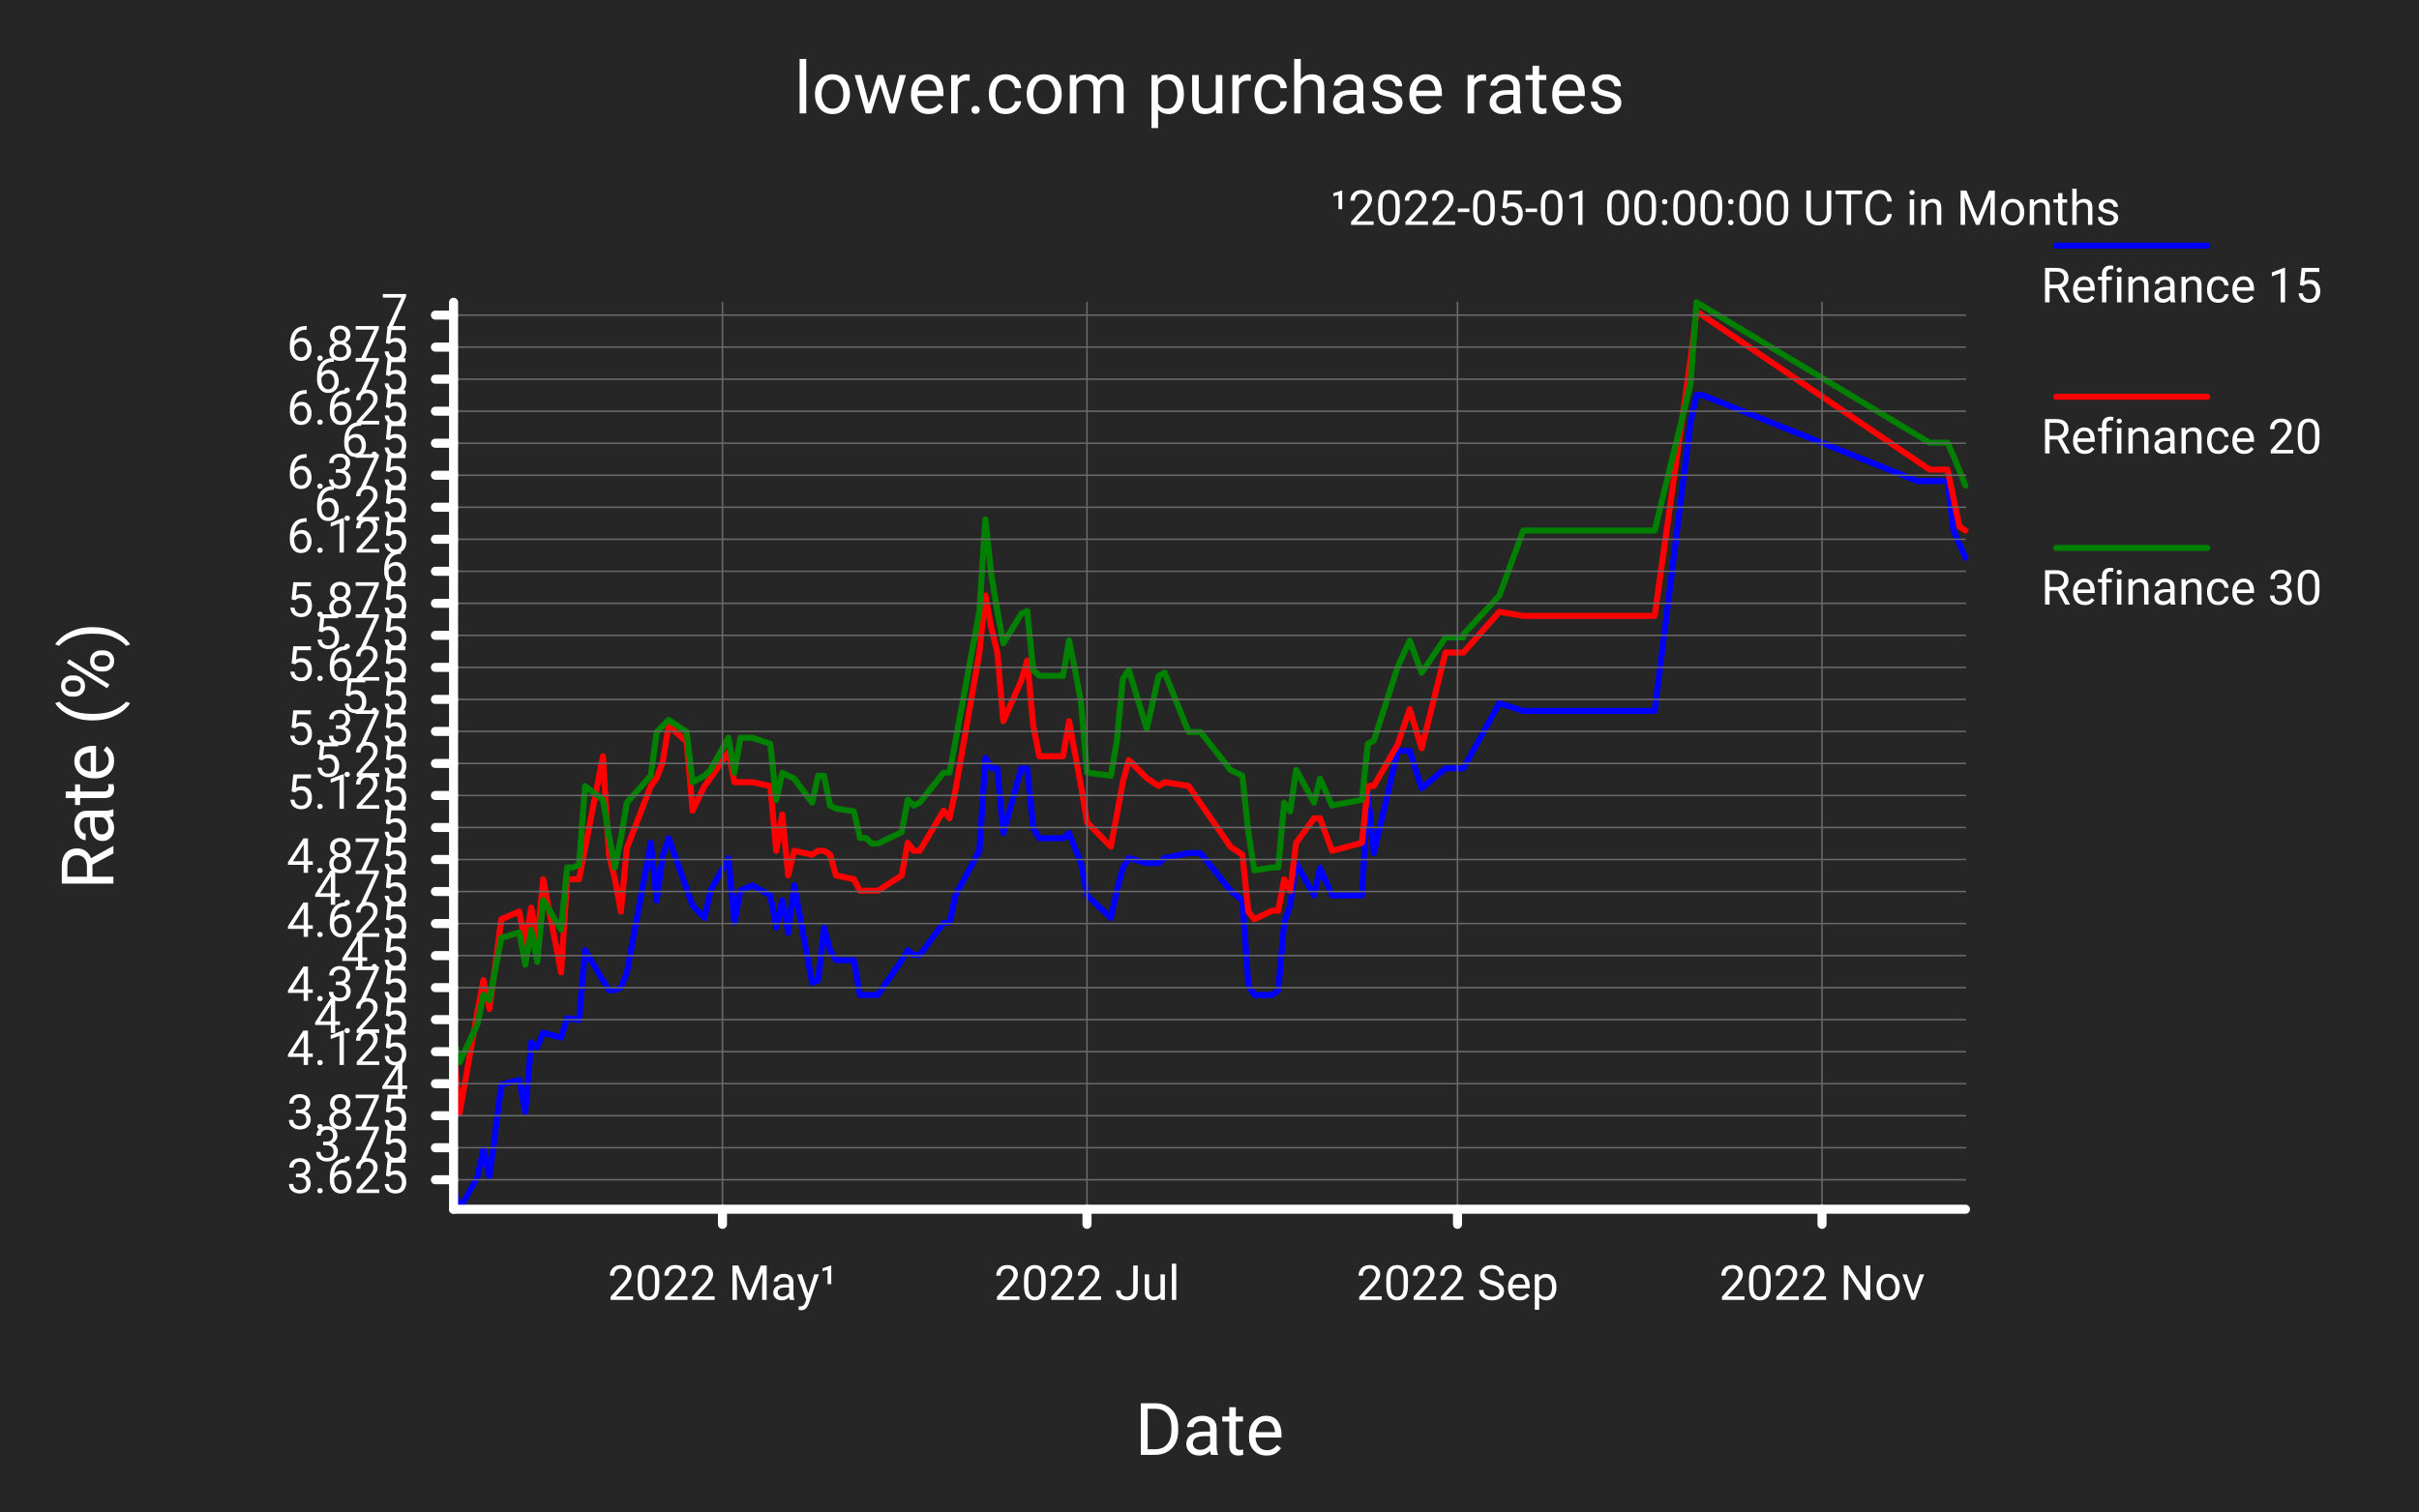
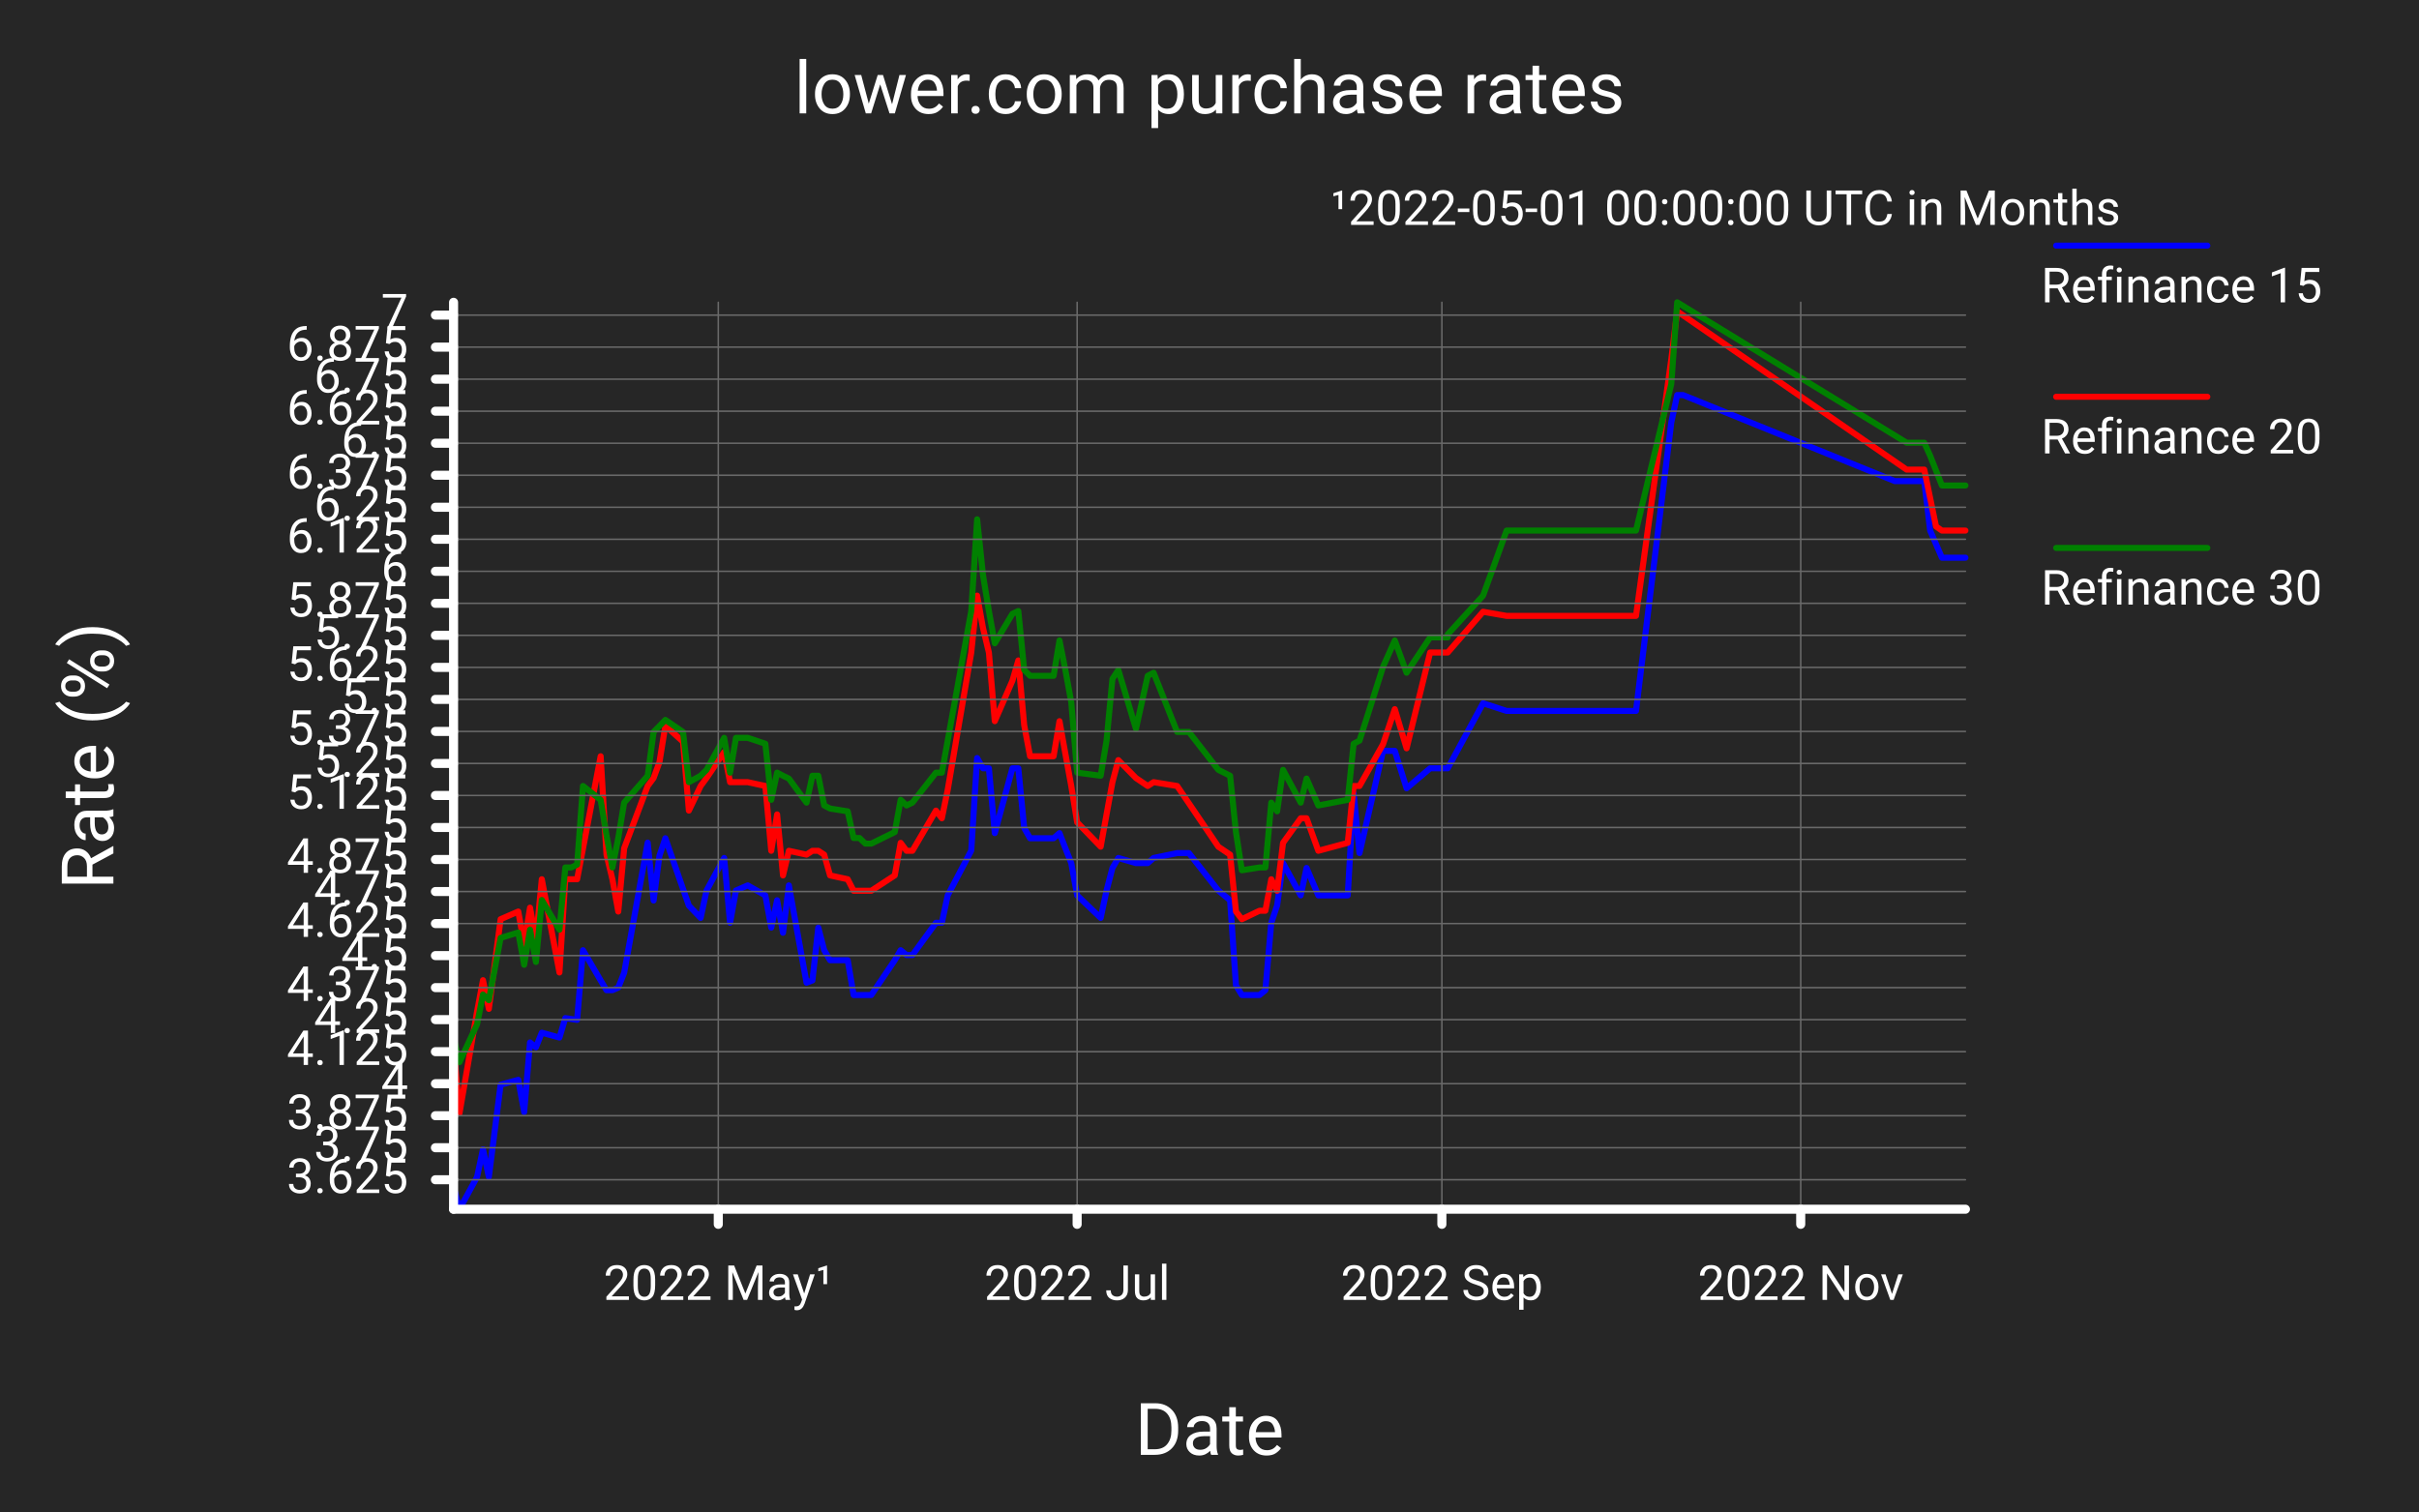
<svg xmlns="http://www.w3.org/2000/svg" class="poloto" width="800" height="500" viewBox="0 0 800 500">
  <style>.poloto{stroke-linecap:round;stroke-linejoin:round;font-family:Roboto,sans-serif;font-size:16px;}.poloto_background{fill:#262626;}.poloto_scatter{stroke-width:7}.poloto_tick_line{stroke:dimgray;stroke-width:0.5}.poloto_line{stroke-width:2}.poloto_text{fill: white;}.poloto_axis_lines{stroke: white;stroke-width:3;fill:none;stroke-dasharray:none}.poloto_title{font-size:24px;dominant-baseline:start;text-anchor:middle;}.poloto_xname{font-size:24px;dominant-baseline:start;text-anchor:middle;}.poloto_yname{font-size:24px;dominant-baseline:start;text-anchor:middle;}.poloto0stroke{stroke:blue;}.poloto1stroke{stroke:red;}.poloto2stroke{stroke:green;}.poloto3stroke{stroke:gold;}.poloto4stroke{stroke:aqua;}.poloto5stroke{stroke:lime;}.poloto6stroke{stroke:orange;}.poloto7stroke{stroke:chocolate;}.poloto0fill{fill:blue;}.poloto1fill{fill:red;}.poloto2fill{fill:green;}.poloto3fill{fill:gold;}.poloto4fill{fill:aqua;}.poloto5fill{fill:lime;}.poloto6fill{fill:orange;}.poloto7fill{fill:chocolate;}</style>
  <circle r="1e5" class="poloto_background" />
  <text class="poloto_text poloto_legend_text" x="675" y="100">Refinance 15</text>
  <line class="poloto_line poloto_legend_icon poloto0stroke poloto0legend" stroke="black" x1="680" x2="730" y1="81.25" y2="81.25" />
-   <path class="poloto_line poloto0stroke" fill="none" stroke="black" d=" M 150.00 392.46 L 151.98 400.00 L 157.91 389.32 L 159.88 380.17 L 161.86 389.32 L 161.86 389.32 L 165.81 358.81 L 171.74 357.20 L 173.72 367.88 L 175.69 344.83 L 177.67 346.44 L 179.64 341.61 L 185.57 343.22 L 187.55 336.78 L 187.55 336.78 L 191.50 337.37 L 193.48 314.32 L 199.41 324.32 L 201.38 327.54 L 203.36 327.54 L 205.34 326.69 L 207.31 321.78 L 215.22 278.73 L 217.19 297.88 L 219.17 283.05 L 221.15 277.29 L 221.15 277.29 L 229.05 299.58 L 233.00 303.64 L 234.98 294.58 L 240.91 283.81 L 242.89 305.25 L 244.86 294.58 L 244.86 294.58 L 248.81 292.88 L 254.74 296.19 L 256.72 306.86 L 256.72 306.86 L 258.70 297.80 L 260.67 308.56 L 262.65 292.88 L 268.58 325.08 L 270.55 324.32 L 272.53 306.86 L 272.53 306.86 L 274.51 314.32 L 276.48 317.63 L 282.41 317.63 L 284.39 329.15 L 286.36 329.15 L 288.34 329.15 L 290.32 329.15 L 298.22 317.63 L 300.20 314.32 L 302.17 315.93 L 304.15 315.93 L 304.15 315.93 L 312.06 305.25 L 314.03 305.25 L 316.01 296.19 L 323.91 281.36 L 325.89 250.76 L 327.87 254.15 L 329.84 254.15 L 331.82 275.59 L 337.75 254.15 L 339.72 254.15 L 341.70 273.90 L 343.68 277.29 L 351.58 277.29 L 353.56 275.59 L 355.53 280.59 L 357.51 285.51 L 359.49 296.19 L 367.39 303.64 L 369.37 294.58 L 371.34 287.12 L 373.32 283.81 L 379.25 285.51 L 383.20 285.51 L 385.18 283.81 L 393.08 282.20 L 393.08 282.20 L 393.08 282.20 L 393.08 282.20 L 393.08 282.20 L 393.08 282.20 L 397.04 282.20 L 397.04 282.20 L 397.04 282.20 L 397.04 282.20 L 397.04 282.20 L 397.04 282.20 L 406.92 294.58 L 410.87 297.80 L 412.85 325.93 L 414.82 329.15 L 420.75 329.15 L 422.73 327.54 L 424.70 305.25 L 426.68 299.49 L 428.66 285.51 L 434.58 296.19 L 434.58 296.19 L 436.56 287.12 L 440.51 296.19 L 440.51 296.19 L 450.40 296.19 L 452.37 262.46 L 454.35 282.20 L 462.25 248.39 L 466.21 248.39 L 466.21 248.39 L 470.16 260.76 L 478.06 254.15 L 478.06 254.15 L 478.06 254.15 L 478.06 254.15 L 478.06 254.15 L 478.06 254.15 L 478.06 254.15 L 478.06 254.15 L 478.06 254.15 L 483.99 254.15 L 495.85 232.63 L 503.75 235.17 L 503.75 235.17 L 509.68 235.17 L 517.59 235.17 L 519.57 235.17 L 519.57 235.17 L 519.57 235.17 L 519.57 235.17 L 519.57 235.17 L 545.26 235.17 L 547.23 235.17 L 559.09 139.75 L 561.07 130.68 L 563.04 130.68 L 634.19 159.15 L 642.09 159.15 L 644.07 159.15 L 646.05 175.51 L 650.00 184.49 L 650.00 184.49" />
+   <path class="poloto_line poloto0stroke" fill="none" stroke="black" d=" M 150.00 392.46 L 151.95 400.00 L 157.78 389.32 L 159.73 380.17 L 161.67 389.32 L 161.67 389.32 L 165.56 358.81 L 171.40 357.20 L 173.35 367.88 L 175.29 344.83 L 177.24 346.44 L 179.18 341.61 L 185.02 343.22 L 186.96 336.78 L 186.96 336.78 L 190.86 337.37 L 192.80 314.32 L 198.64 324.32 L 200.58 327.54 L 202.53 327.54 L 204.47 326.69 L 206.42 321.78 L 214.20 278.73 L 216.15 297.88 L 218.09 283.05 L 220.04 277.29 L 220.04 277.29 L 227.82 299.58 L 231.71 303.64 L 233.66 294.58 L 239.49 283.81 L 241.44 305.25 L 243.39 294.58 L 243.39 294.58 L 247.28 292.88 L 253.11 296.19 L 255.06 306.86 L 255.06 306.86 L 257.00 297.80 L 258.95 308.56 L 260.89 292.88 L 266.73 325.08 L 268.68 324.32 L 270.62 306.86 L 270.62 306.86 L 272.57 314.32 L 274.51 317.63 L 280.35 317.63 L 282.30 329.15 L 284.24 329.15 L 286.19 329.15 L 288.13 329.15 L 295.91 317.63 L 297.86 314.32 L 299.81 315.93 L 301.75 315.93 L 301.75 315.93 L 309.53 305.25 L 311.48 305.25 L 313.42 296.19 L 321.21 281.36 L 323.15 250.76 L 325.10 254.15 L 327.04 254.15 L 328.99 275.59 L 334.82 254.15 L 336.77 254.15 L 338.72 273.90 L 340.66 277.29 L 348.44 277.29 L 350.39 275.59 L 352.33 280.59 L 354.28 285.51 L 356.23 296.19 L 364.01 303.64 L 365.95 294.58 L 367.90 287.12 L 369.84 283.81 L 375.68 285.51 L 379.57 285.51 L 381.52 283.81 L 389.30 282.20 L 389.30 282.20 L 389.30 282.20 L 389.30 282.20 L 389.30 282.20 L 389.30 282.20 L 393.19 282.20 L 393.19 282.20 L 393.19 282.20 L 393.19 282.20 L 393.19 282.20 L 393.19 282.20 L 402.92 294.58 L 406.81 297.80 L 408.75 325.93 L 410.70 329.15 L 416.54 329.15 L 418.48 327.54 L 420.43 305.25 L 422.37 299.49 L 424.32 285.51 L 430.16 296.19 L 430.16 296.19 L 432.10 287.12 L 435.99 296.19 L 435.99 296.19 L 445.72 296.19 L 447.67 262.46 L 449.61 282.20 L 457.39 248.39 L 461.28 248.39 L 461.28 248.39 L 465.18 260.76 L 472.96 254.15 L 472.96 254.15 L 472.96 254.15 L 472.96 254.15 L 472.96 254.15 L 472.96 254.15 L 472.96 254.15 L 472.96 254.15 L 472.96 254.15 L 478.79 254.15 L 490.47 232.63 L 498.25 235.17 L 498.25 235.17 L 504.09 235.17 L 511.87 235.17 L 513.81 235.17 L 513.81 235.17 L 513.81 235.17 L 513.81 235.17 L 513.81 235.17 L 539.11 235.17 L 541.05 235.17 L 552.72 139.75 L 554.67 130.68 L 556.61 130.68 L 626.65 159.15 L 634.44 159.15 L 636.38 159.15 L 638.33 175.51 L 642.22 184.49 L 642.22 184.49 L 650.00 184.49" />
  <text class="poloto_text poloto_legend_text" x="675" y="150">Refinance 20</text>
  <line class="poloto_line poloto_legend_icon poloto1stroke poloto1legend" stroke="black" x1="680" x2="730" y1="131.25" y2="131.25" />
-   <path class="poloto_line poloto1stroke" fill="none" stroke="black" d=" M 150.00 345.68 L 151.98 368.31 L 157.91 334.58 L 159.88 324.24 L 161.86 333.73 L 161.86 333.73 L 165.81 304.07 L 171.74 301.53 L 173.72 312.29 L 175.69 300.25 L 177.67 311.02 L 179.64 290.85 L 185.57 321.69 L 187.55 290.85 L 187.55 290.85 L 191.50 290.85 L 191.50 290.85 L 199.41 250.17 L 201.38 282.71 L 203.36 290.85 L 205.34 301.53 L 207.31 280.59 L 215.22 260.00 L 217.19 257.37 L 219.17 252.12 L 221.15 240.08 L 227.08 245.34 L 229.05 268.14 L 233.00 260.00 L 234.98 257.37 L 240.91 248.81 L 242.89 258.73 L 244.86 258.73 L 244.86 258.73 L 248.81 258.73 L 254.74 260.00 L 256.72 281.44 L 256.72 281.44 L 258.70 269.41 L 260.67 289.58 L 262.65 281.44 L 268.58 282.71 L 270.55 281.44 L 272.53 281.44 L 272.53 281.44 L 274.51 282.71 L 276.48 289.58 L 282.41 290.85 L 284.39 294.66 L 286.36 294.66 L 288.34 294.66 L 290.32 294.66 L 298.22 289.58 L 300.20 278.81 L 302.17 281.44 L 304.15 281.44 L 304.15 281.44 L 312.06 268.14 L 314.03 270.68 L 316.01 261.27 L 323.91 215.85 L 325.89 197.03 L 327.87 207.80 L 329.84 215.85 L 331.82 238.56 L 337.75 225.17 L 339.72 218.47 L 341.70 239.92 L 343.68 250.17 L 351.58 250.17 L 353.56 238.56 L 355.53 249.32 L 357.51 260.00 L 359.49 272.03 L 367.39 280.08 L 369.37 269.41 L 371.34 258.73 L 373.32 251.44 L 379.25 257.37 L 383.20 260.00 L 385.18 258.73 L 393.08 260.00 L 393.08 260.00 L 393.08 260.00 L 393.08 260.00 L 393.08 260.00 L 393.08 260.00 L 393.08 260.00 L 393.08 260.00 L 393.08 260.00 L 393.08 260.00 L 393.08 260.00 L 393.08 260.00 L 406.92 280.08 L 410.87 282.71 L 412.85 301.53 L 414.82 304.07 L 420.75 301.27 L 422.73 301.27 L 424.70 290.85 L 426.68 294.66 L 428.66 278.81 L 434.58 270.68 L 434.58 270.68 L 436.56 270.68 L 440.51 281.44 L 440.51 281.44 L 450.40 278.81 L 452.37 260.00 L 454.35 260.00 L 462.25 246.19 L 466.21 234.58 L 466.21 234.58 L 470.16 247.54 L 478.06 215.85 L 478.06 215.85 L 478.06 215.85 L 478.06 215.85 L 478.06 215.85 L 478.06 215.85 L 478.06 215.85 L 478.06 215.85 L 478.06 215.85 L 483.99 215.85 L 495.85 202.37 L 503.75 203.73 L 507.71 203.73 L 509.68 203.73 L 509.68 203.73 L 519.57 203.73 L 521.54 203.73 L 521.54 203.73 L 521.54 203.73 L 521.54 203.73 L 545.26 203.73 L 547.23 203.73 L 559.09 118.81 L 561.07 102.97 L 561.07 102.97 L 638.14 155.34 L 642.09 155.34 L 644.07 155.34 L 648.02 174.15 L 650.00 175.51 L 650.00 175.51" />
+   <path class="poloto_line poloto1stroke" fill="none" stroke="black" d=" M 150.00 345.68 L 151.95 368.31 L 157.78 334.58 L 159.73 324.24 L 161.67 333.73 L 161.67 333.73 L 165.56 304.07 L 171.40 301.53 L 173.35 312.29 L 175.29 300.25 L 177.24 311.02 L 179.18 290.85 L 185.02 321.69 L 186.96 290.85 L 186.96 290.85 L 190.86 290.85 L 190.86 290.85 L 198.64 250.17 L 200.58 282.71 L 202.53 290.85 L 204.47 301.53 L 206.42 280.59 L 214.20 260.00 L 216.15 257.37 L 218.09 252.12 L 220.04 240.08 L 225.88 245.34 L 227.82 268.14 L 231.71 260.00 L 233.66 257.37 L 239.49 248.81 L 241.44 258.73 L 243.39 258.73 L 243.39 258.73 L 247.28 258.73 L 253.11 260.00 L 255.06 281.44 L 255.06 281.44 L 257.00 269.41 L 258.95 289.58 L 260.89 281.44 L 266.73 282.71 L 268.68 281.44 L 270.62 281.44 L 270.62 281.44 L 272.57 282.71 L 274.51 289.58 L 280.35 290.85 L 282.30 294.66 L 284.24 294.66 L 286.19 294.66 L 288.13 294.66 L 295.91 289.58 L 297.86 278.81 L 299.81 281.44 L 301.75 281.44 L 301.75 281.44 L 309.53 268.14 L 311.48 270.68 L 313.42 261.27 L 321.21 215.85 L 323.15 197.03 L 325.10 207.80 L 327.04 215.85 L 328.99 238.56 L 334.82 225.17 L 336.77 218.47 L 338.72 239.92 L 340.66 250.17 L 348.44 250.17 L 350.39 238.56 L 352.33 249.32 L 354.28 260.00 L 356.23 272.03 L 364.01 280.08 L 365.95 269.41 L 367.90 258.73 L 369.84 251.44 L 375.68 257.37 L 379.57 260.00 L 381.52 258.73 L 389.30 260.00 L 389.30 260.00 L 389.30 260.00 L 389.30 260.00 L 389.30 260.00 L 389.30 260.00 L 389.30 260.00 L 389.30 260.00 L 389.30 260.00 L 389.30 260.00 L 389.30 260.00 L 389.30 260.00 L 402.92 280.08 L 406.81 282.71 L 408.75 301.53 L 410.70 304.07 L 416.54 301.27 L 418.48 301.27 L 420.43 290.85 L 422.37 294.66 L 424.32 278.81 L 430.16 270.68 L 430.16 270.68 L 432.10 270.68 L 435.99 281.44 L 435.99 281.44 L 445.72 278.81 L 447.67 260.00 L 449.61 260.00 L 457.39 246.19 L 461.28 234.58 L 461.28 234.58 L 465.18 247.54 L 472.96 215.85 L 472.96 215.85 L 472.96 215.85 L 472.96 215.85 L 472.96 215.85 L 472.96 215.85 L 472.96 215.85 L 472.96 215.85 L 472.96 215.85 L 478.79 215.85 L 490.47 202.37 L 498.25 203.73 L 502.14 203.73 L 504.09 203.73 L 504.09 203.73 L 513.81 203.73 L 515.76 203.73 L 515.76 203.73 L 515.76 203.73 L 515.76 203.73 L 539.11 203.73 L 541.05 203.73 L 552.72 118.81 L 554.67 102.97 L 554.67 102.97 L 630.54 155.34 L 634.44 155.34 L 636.38 155.34 L 640.27 174.15 L 642.22 175.51 L 642.22 175.51 L 650.00 175.51" />
  <text class="poloto_text poloto_legend_text" x="675" y="200">Refinance 30</text>
  <line class="poloto_line poloto_legend_icon poloto2stroke poloto2legend" stroke="black" x1="680" x2="730" y1="181.25" y2="181.25" />
-   <path class="poloto_line poloto2stroke" fill="none" stroke="black" d=" M 150.00 343.31 L 151.98 351.36 L 157.91 338.81 L 159.88 328.98 L 161.86 330.85 L 161.86 330.85 L 165.81 310.25 L 171.74 308.47 L 173.72 319.15 L 175.69 307.54 L 177.67 318.22 L 179.64 297.71 L 185.57 307.54 L 187.55 286.95 L 189.53 286.95 L 191.50 286.02 L 193.48 260.00 L 199.41 264.58 L 201.38 276.27 L 203.36 286.95 L 205.34 277.20 L 207.31 265.51 L 215.22 256.61 L 217.19 242.12 L 219.17 240.17 L 221.15 238.14 L 227.08 242.12 L 229.05 258.73 L 233.00 256.61 L 234.98 254.66 L 240.91 244.07 L 242.89 255.59 L 244.86 244.07 L 244.86 244.07 L 248.81 244.07 L 254.74 246.02 L 256.72 264.58 L 256.72 264.58 L 258.70 255.59 L 260.67 256.61 L 262.65 257.54 L 268.58 265.51 L 270.55 256.61 L 272.53 256.61 L 272.53 256.61 L 274.51 266.44 L 276.48 267.46 L 282.41 268.39 L 284.39 277.20 L 286.36 277.20 L 288.34 279.07 L 290.32 279.07 L 298.22 275.25 L 300.20 264.58 L 302.17 266.44 L 304.15 265.51 L 304.15 265.51 L 312.06 255.59 L 314.03 255.59 L 316.01 245.00 L 323.91 202.12 L 325.89 171.78 L 327.87 190.34 L 329.84 202.12 L 331.82 212.80 L 337.75 203.05 L 339.72 202.12 L 341.70 221.61 L 343.68 223.56 L 351.58 223.56 L 353.56 211.86 L 355.53 221.61 L 357.51 232.29 L 359.49 255.59 L 367.39 256.61 L 369.37 245.00 L 371.34 224.58 L 373.32 221.61 L 379.25 241.10 L 383.20 223.56 L 385.18 222.54 L 393.08 242.12 L 393.08 242.12 L 393.08 242.12 L 393.08 242.12 L 393.08 242.12 L 393.08 242.12 L 397.04 242.12 L 397.04 242.12 L 397.04 242.12 L 397.04 242.12 L 397.04 242.12 L 397.04 242.12 L 406.92 254.66 L 410.87 256.61 L 412.85 275.25 L 414.82 287.88 L 420.75 286.95 L 422.73 286.95 L 424.70 265.51 L 426.68 268.39 L 428.66 254.66 L 434.58 265.51 L 434.58 265.51 L 436.56 257.54 L 440.51 266.44 L 440.51 266.44 L 450.40 264.58 L 452.37 246.02 L 454.35 245.00 L 462.25 220.59 L 466.21 211.86 L 466.21 211.86 L 470.16 222.54 L 478.06 210.85 L 478.06 210.85 L 478.06 210.85 L 478.06 210.85 L 478.06 210.85 L 478.06 210.85 L 478.06 210.85 L 478.06 210.85 L 483.99 210.85 L 483.99 209.83 L 495.85 197.03 L 503.75 175.51 L 503.75 175.51 L 509.68 175.51 L 509.68 175.51 L 519.57 175.51 L 521.54 175.51 L 521.54 175.51 L 521.54 175.51 L 521.54 175.51 L 545.26 175.51 L 547.23 175.51 L 559.09 127.03 L 561.07 100.00 L 561.07 100.00 L 638.14 146.44 L 642.09 146.44 L 644.07 146.44 L 646.05 150.76 L 650.00 160.59 L 650.00 160.59" />
+   <path class="poloto_line poloto2stroke" fill="none" stroke="black" d=" M 150.00 343.31 L 151.95 351.36 L 157.78 338.81 L 159.73 328.98 L 161.67 330.85 L 161.67 330.85 L 165.56 310.25 L 171.40 308.47 L 173.35 319.15 L 175.29 307.54 L 177.24 318.22 L 179.18 297.71 L 185.02 307.54 L 186.96 286.95 L 188.91 286.95 L 190.86 286.02 L 192.80 260.00 L 198.64 264.58 L 200.58 276.27 L 202.53 286.95 L 204.47 277.20 L 206.42 265.51 L 214.20 256.61 L 216.15 242.12 L 218.09 240.17 L 220.04 238.14 L 225.88 242.12 L 227.82 258.73 L 231.71 256.61 L 233.66 254.66 L 239.49 244.07 L 241.44 255.59 L 243.39 244.07 L 243.39 244.07 L 247.28 244.07 L 253.11 246.02 L 255.06 264.58 L 255.06 264.58 L 257.00 255.59 L 258.95 256.61 L 260.89 257.54 L 266.73 265.51 L 268.68 256.61 L 270.62 256.61 L 270.62 256.61 L 272.57 266.44 L 274.51 267.46 L 280.35 268.39 L 282.30 277.20 L 284.24 277.20 L 286.19 279.07 L 288.13 279.07 L 295.91 275.25 L 297.86 264.58 L 299.81 266.44 L 301.75 265.51 L 301.75 265.51 L 309.53 255.59 L 311.48 255.59 L 313.42 245.00 L 321.21 202.12 L 323.15 171.78 L 325.10 190.34 L 327.04 202.12 L 328.99 212.80 L 334.82 203.05 L 336.77 202.12 L 338.72 221.61 L 340.66 223.56 L 348.44 223.56 L 350.39 211.86 L 352.33 221.61 L 354.28 232.29 L 356.23 255.59 L 364.01 256.61 L 365.95 245.00 L 367.90 224.58 L 369.84 221.61 L 375.68 241.10 L 379.57 223.56 L 381.52 222.54 L 389.30 242.12 L 389.30 242.12 L 389.30 242.12 L 389.30 242.12 L 389.30 242.12 L 389.30 242.12 L 393.19 242.12 L 393.19 242.12 L 393.19 242.12 L 393.19 242.12 L 393.19 242.12 L 393.19 242.12 L 402.92 254.66 L 406.81 256.61 L 408.75 275.25 L 410.70 287.88 L 416.54 286.95 L 418.48 286.95 L 420.43 265.51 L 422.37 268.39 L 424.32 254.66 L 430.16 265.51 L 430.16 265.51 L 432.10 257.54 L 435.99 266.44 L 435.99 266.44 L 445.72 264.58 L 447.67 246.02 L 449.61 245.00 L 457.39 220.59 L 461.28 211.86 L 461.28 211.86 L 465.18 222.54 L 472.96 210.85 L 472.96 210.85 L 472.96 210.85 L 472.96 210.85 L 472.96 210.85 L 472.96 210.85 L 472.96 210.85 L 472.96 210.85 L 478.79 210.85 L 478.79 209.83 L 490.47 197.03 L 498.25 175.51 L 498.25 175.51 L 504.09 175.51 L 504.09 175.51 L 513.81 175.51 L 515.76 175.51 L 515.76 175.51 L 515.76 175.51 L 515.76 175.51 L 539.11 175.51 L 541.05 175.51 L 552.72 127.03 L 554.67 100.00 L 554.67 100.00 L 630.54 146.44 L 634.44 146.44 L 636.38 146.44 L 638.33 150.76 L 642.22 160.59 L 642.22 160.59 L 650.00 160.59" />
  <text class="poloto_labels poloto_text poloto_title" x="400" y="37.5">lower.com purchase rates</text>
  <text class="poloto_labels poloto_text poloto_xname" x="400" y="481.25">Date</text>
  <text class="poloto_labels poloto_text poloto_yname" transform="rotate(-90,37.5,250)" x="37.5" y="250">Rate (%)</text>
  <text class="poloto_tick_labels poloto_text" dominant-baseline="middle" text-anchor="start" x="150" y="70" />
  <line class="poloto_axis_lines" stroke="black" x1="150" x2="144" y1="390.254" y2="390.254" />
  <line class="poloto_tick_line" stroke="black" x1="150" x2="650" y1="390.254" y2="390.254" />
  <text class="poloto_tick_labels poloto_text" dominant-baseline="middle" text-anchor="end" x="135" y="390.254">3.625</text>
  <line class="poloto_axis_lines" stroke="black" x1="150" x2="144" y1="379.661" y2="379.661" />
  <line class="poloto_tick_line" stroke="black" x1="150" x2="650" y1="379.661" y2="379.661" />
  <text class="poloto_tick_labels poloto_text" dominant-baseline="middle" text-anchor="end" x="135" y="379.661">3.75</text>
  <line class="poloto_axis_lines" stroke="black" x1="150" x2="144" y1="369.068" y2="369.068" />
  <line class="poloto_tick_line" stroke="black" x1="150" x2="650" y1="369.068" y2="369.068" />
  <text class="poloto_tick_labels poloto_text" dominant-baseline="middle" text-anchor="end" x="135" y="369.068">3.875</text>
  <line class="poloto_axis_lines" stroke="black" x1="150" x2="144" y1="358.475" y2="358.475" />
  <line class="poloto_tick_line" stroke="black" x1="150" x2="650" y1="358.475" y2="358.475" />
  <text class="poloto_tick_labels poloto_text" dominant-baseline="middle" text-anchor="end" x="135" y="358.475">4</text>
  <line class="poloto_axis_lines" stroke="black" x1="150" x2="144" y1="347.881" y2="347.881" />
  <line class="poloto_tick_line" stroke="black" x1="150" x2="650" y1="347.881" y2="347.881" />
  <text class="poloto_tick_labels poloto_text" dominant-baseline="middle" text-anchor="end" x="135" y="347.881">4.125</text>
  <line class="poloto_axis_lines" stroke="black" x1="150" x2="144" y1="337.288" y2="337.288" />
  <line class="poloto_tick_line" stroke="black" x1="150" x2="650" y1="337.288" y2="337.288" />
  <text class="poloto_tick_labels poloto_text" dominant-baseline="middle" text-anchor="end" x="135" y="337.288">4.25</text>
  <line class="poloto_axis_lines" stroke="black" x1="150" x2="144" y1="326.695" y2="326.695" />
  <line class="poloto_tick_line" stroke="black" x1="150" x2="650" y1="326.695" y2="326.695" />
  <text class="poloto_tick_labels poloto_text" dominant-baseline="middle" text-anchor="end" x="135" y="326.695">4.375</text>
  <line class="poloto_axis_lines" stroke="black" x1="150" x2="144" y1="316.102" y2="316.102" />
  <line class="poloto_tick_line" stroke="black" x1="150" x2="650" y1="316.102" y2="316.102" />
  <text class="poloto_tick_labels poloto_text" dominant-baseline="middle" text-anchor="end" x="135" y="316.102">4.5</text>
  <line class="poloto_axis_lines" stroke="black" x1="150" x2="144" y1="305.508" y2="305.508" />
  <line class="poloto_tick_line" stroke="black" x1="150" x2="650" y1="305.508" y2="305.508" />
  <text class="poloto_tick_labels poloto_text" dominant-baseline="middle" text-anchor="end" x="135" y="305.508">4.625</text>
  <line class="poloto_axis_lines" stroke="black" x1="150" x2="144" y1="294.915" y2="294.915" />
  <line class="poloto_tick_line" stroke="black" x1="150" x2="650" y1="294.915" y2="294.915" />
  <text class="poloto_tick_labels poloto_text" dominant-baseline="middle" text-anchor="end" x="135" y="294.915">4.75</text>
  <line class="poloto_axis_lines" stroke="black" x1="150" x2="144" y1="284.322" y2="284.322" />
  <line class="poloto_tick_line" stroke="black" x1="150" x2="650" y1="284.322" y2="284.322" />
  <text class="poloto_tick_labels poloto_text" dominant-baseline="middle" text-anchor="end" x="135" y="284.322">4.875</text>
  <line class="poloto_axis_lines" stroke="black" x1="150" x2="144" y1="273.729" y2="273.729" />
  <line class="poloto_tick_line" stroke="black" x1="150" x2="650" y1="273.729" y2="273.729" />
  <text class="poloto_tick_labels poloto_text" dominant-baseline="middle" text-anchor="end" x="135" y="273.729">5</text>
  <line class="poloto_axis_lines" stroke="black" x1="150" x2="144" y1="263.136" y2="263.136" />
  <line class="poloto_tick_line" stroke="black" x1="150" x2="650" y1="263.136" y2="263.136" />
  <text class="poloto_tick_labels poloto_text" dominant-baseline="middle" text-anchor="end" x="135" y="263.136">5.125</text>
  <line class="poloto_axis_lines" stroke="black" x1="150" x2="144" y1="252.542" y2="252.542" />
  <line class="poloto_tick_line" stroke="black" x1="150" x2="650" y1="252.542" y2="252.542" />
  <text class="poloto_tick_labels poloto_text" dominant-baseline="middle" text-anchor="end" x="135" y="252.542">5.25</text>
  <line class="poloto_axis_lines" stroke="black" x1="150" x2="144" y1="241.949" y2="241.949" />
  <line class="poloto_tick_line" stroke="black" x1="150" x2="650" y1="241.949" y2="241.949" />
  <text class="poloto_tick_labels poloto_text" dominant-baseline="middle" text-anchor="end" x="135" y="241.949">5.375</text>
  <line class="poloto_axis_lines" stroke="black" x1="150" x2="144" y1="231.356" y2="231.356" />
  <line class="poloto_tick_line" stroke="black" x1="150" x2="650" y1="231.356" y2="231.356" />
  <text class="poloto_tick_labels poloto_text" dominant-baseline="middle" text-anchor="end" x="135" y="231.356">5.5</text>
  <line class="poloto_axis_lines" stroke="black" x1="150" x2="144" y1="220.763" y2="220.763" />
  <line class="poloto_tick_line" stroke="black" x1="150" x2="650" y1="220.763" y2="220.763" />
  <text class="poloto_tick_labels poloto_text" dominant-baseline="middle" text-anchor="end" x="135" y="220.763">5.625</text>
  <line class="poloto_axis_lines" stroke="black" x1="150" x2="144" y1="210.169" y2="210.169" />
  <line class="poloto_tick_line" stroke="black" x1="150" x2="650" y1="210.169" y2="210.169" />
  <text class="poloto_tick_labels poloto_text" dominant-baseline="middle" text-anchor="end" x="135" y="210.169">5.75</text>
  <line class="poloto_axis_lines" stroke="black" x1="150" x2="144" y1="199.576" y2="199.576" />
  <line class="poloto_tick_line" stroke="black" x1="150" x2="650" y1="199.576" y2="199.576" />
  <text class="poloto_tick_labels poloto_text" dominant-baseline="middle" text-anchor="end" x="135" y="199.576">5.875</text>
  <line class="poloto_axis_lines" stroke="black" x1="150" x2="144" y1="188.983" y2="188.983" />
  <line class="poloto_tick_line" stroke="black" x1="150" x2="650" y1="188.983" y2="188.983" />
  <text class="poloto_tick_labels poloto_text" dominant-baseline="middle" text-anchor="end" x="135" y="188.983">6</text>
  <line class="poloto_axis_lines" stroke="black" x1="150" x2="144" y1="178.39" y2="178.39" />
  <line class="poloto_tick_line" stroke="black" x1="150" x2="650" y1="178.39" y2="178.39" />
  <text class="poloto_tick_labels poloto_text" dominant-baseline="middle" text-anchor="end" x="135" y="178.39">6.125</text>
  <line class="poloto_axis_lines" stroke="black" x1="150" x2="144" y1="167.797" y2="167.797" />
  <line class="poloto_tick_line" stroke="black" x1="150" x2="650" y1="167.797" y2="167.797" />
  <text class="poloto_tick_labels poloto_text" dominant-baseline="middle" text-anchor="end" x="135" y="167.797">6.25</text>
  <line class="poloto_axis_lines" stroke="black" x1="150" x2="144" y1="157.203" y2="157.203" />
  <line class="poloto_tick_line" stroke="black" x1="150" x2="650" y1="157.203" y2="157.203" />
  <text class="poloto_tick_labels poloto_text" dominant-baseline="middle" text-anchor="end" x="135" y="157.203">6.375</text>
  <line class="poloto_axis_lines" stroke="black" x1="150" x2="144" y1="146.61" y2="146.61" />
  <line class="poloto_tick_line" stroke="black" x1="150" x2="650" y1="146.61" y2="146.61" />
  <text class="poloto_tick_labels poloto_text" dominant-baseline="middle" text-anchor="end" x="135" y="146.61">6.5</text>
  <line class="poloto_axis_lines" stroke="black" x1="150" x2="144" y1="136.017" y2="136.017" />
  <line class="poloto_tick_line" stroke="black" x1="150" x2="650" y1="136.017" y2="136.017" />
  <text class="poloto_tick_labels poloto_text" dominant-baseline="middle" text-anchor="end" x="135" y="136.017">6.625</text>
  <line class="poloto_axis_lines" stroke="black" x1="150" x2="144" y1="125.424" y2="125.424" />
  <line class="poloto_tick_line" stroke="black" x1="150" x2="650" y1="125.424" y2="125.424" />
  <text class="poloto_tick_labels poloto_text" dominant-baseline="middle" text-anchor="end" x="135" y="125.424">6.75</text>
  <line class="poloto_axis_lines" stroke="black" x1="150" x2="144" y1="114.831" y2="114.831" />
  <line class="poloto_tick_line" stroke="black" x1="150" x2="650" y1="114.831" y2="114.831" />
  <text class="poloto_tick_labels poloto_text" dominant-baseline="middle" text-anchor="end" x="135" y="114.831">6.875</text>
  <line class="poloto_axis_lines" stroke="black" x1="150" x2="144" y1="104.237" y2="104.237" />
  <line class="poloto_tick_line" stroke="black" x1="150" x2="650" y1="104.237" y2="104.237" />
  <text class="poloto_tick_labels poloto_text" dominant-baseline="middle" text-anchor="end" x="135" y="104.237">7</text>
  <text class="poloto_tick_labels poloto_text" dominant-baseline="middle" text-anchor="start" x="440" y="70">¹2022-05-01 00:00:00 UTC in Months</text>
-   <line class="poloto_axis_lines" stroke="black" x1="238.933" x2="238.933" y1="400" y2="405" />
-   <line class="poloto_tick_line" stroke="black" x1="238.933" x2="238.933" y1="400" y2="100" />
-   <text class="poloto_tick_labels poloto_text" dominant-baseline="start" text-anchor="middle" x="238.933" y="430">2022 May¹</text>
-   <line class="poloto_axis_lines" stroke="black" x1="359.486" x2="359.486" y1="400" y2="405" />
-   <line class="poloto_tick_line" stroke="black" x1="359.486" x2="359.486" y1="400" y2="100" />
-   <text class="poloto_tick_labels poloto_text" dominant-baseline="start" text-anchor="middle" x="359.486" y="430">2022 Jul</text>
-   <line class="poloto_axis_lines" stroke="black" x1="482.016" x2="482.016" y1="400" y2="405" />
-   <line class="poloto_tick_line" stroke="black" x1="482.016" x2="482.016" y1="400" y2="100" />
-   <text class="poloto_tick_labels poloto_text" dominant-baseline="start" text-anchor="middle" x="482.016" y="430">2022 Sep</text>
-   <line class="poloto_axis_lines" stroke="black" x1="602.569" x2="602.569" y1="400" y2="405" />
-   <line class="poloto_tick_line" stroke="black" x1="602.569" x2="602.569" y1="400" y2="100" />
-   <text class="poloto_tick_labels poloto_text" dominant-baseline="start" text-anchor="middle" x="602.569" y="430">2022 Nov</text>
+   <line class="poloto_axis_lines" stroke="black" x1="237.549" x2="237.549" y1="400" y2="405" />
+   <line class="poloto_tick_line" stroke="black" x1="237.549" x2="237.549" y1="400" y2="100" />
+   <text class="poloto_tick_labels poloto_text" dominant-baseline="start" text-anchor="middle" x="237.549" y="430">2022 May¹</text>
+   <line class="poloto_axis_lines" stroke="black" x1="356.226" x2="356.226" y1="400" y2="405" />
+   <line class="poloto_tick_line" stroke="black" x1="356.226" x2="356.226" y1="400" y2="100" />
+   <text class="poloto_tick_labels poloto_text" dominant-baseline="start" text-anchor="middle" x="356.226" y="430">2022 Jul</text>
+   <line class="poloto_axis_lines" stroke="black" x1="476.848" x2="476.848" y1="400" y2="405" />
+   <line class="poloto_tick_line" stroke="black" x1="476.848" x2="476.848" y1="400" y2="100" />
+   <text class="poloto_tick_labels poloto_text" dominant-baseline="start" text-anchor="middle" x="476.848" y="430">2022 Sep</text>
+   <line class="poloto_axis_lines" stroke="black" x1="595.525" x2="595.525" y1="400" y2="405" />
+   <line class="poloto_tick_line" stroke="black" x1="595.525" x2="595.525" y1="400" y2="100" />
+   <text class="poloto_tick_labels poloto_text" dominant-baseline="start" text-anchor="middle" x="595.525" y="430">2022 Nov</text>
  <path stroke="black" fill="none" class="poloto_axis_lines" d=" M 150 400 L 650 400" />
  <path stroke="black" fill="none" class="poloto_axis_lines" d=" M 150 400 L 150 100" />
</svg>
